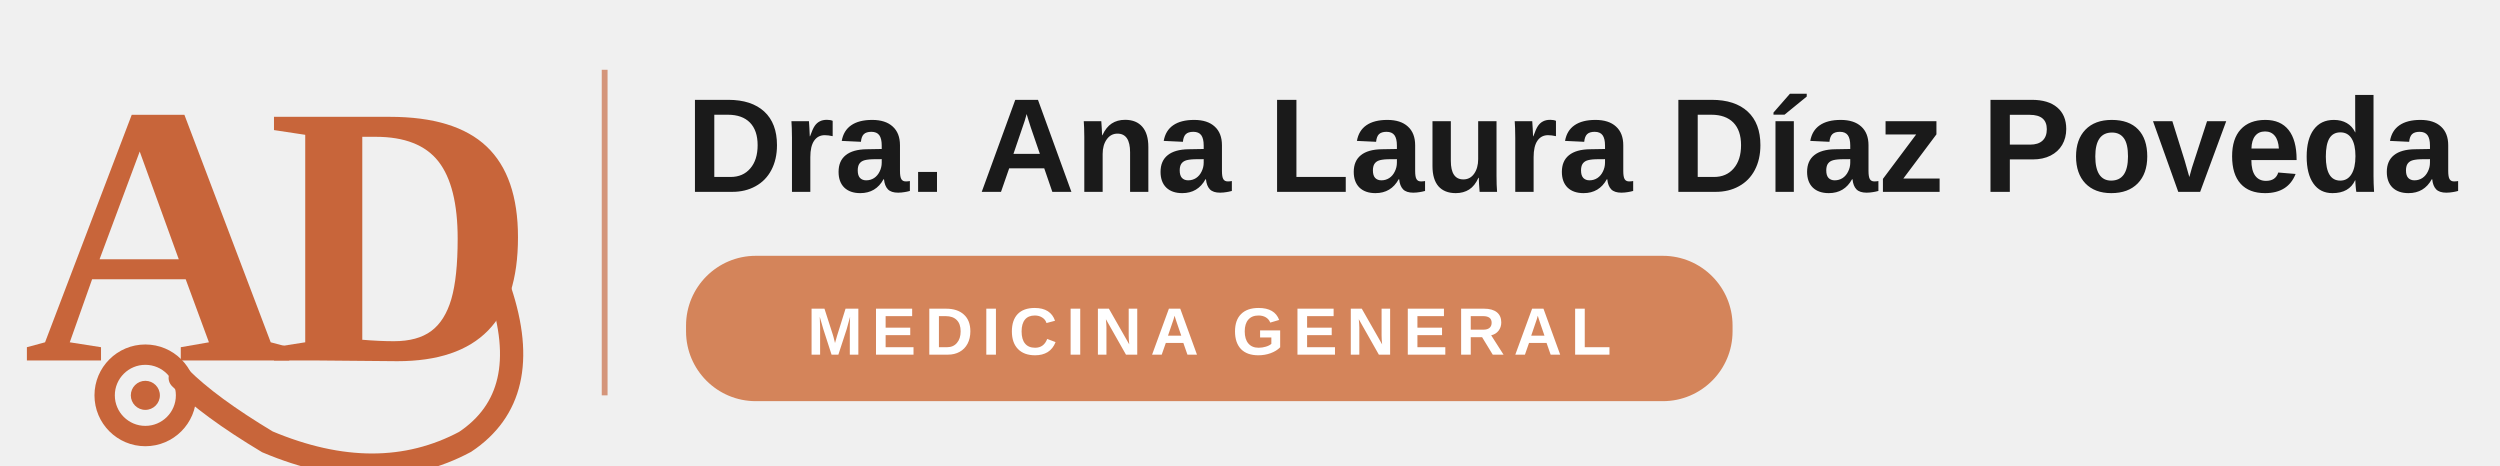
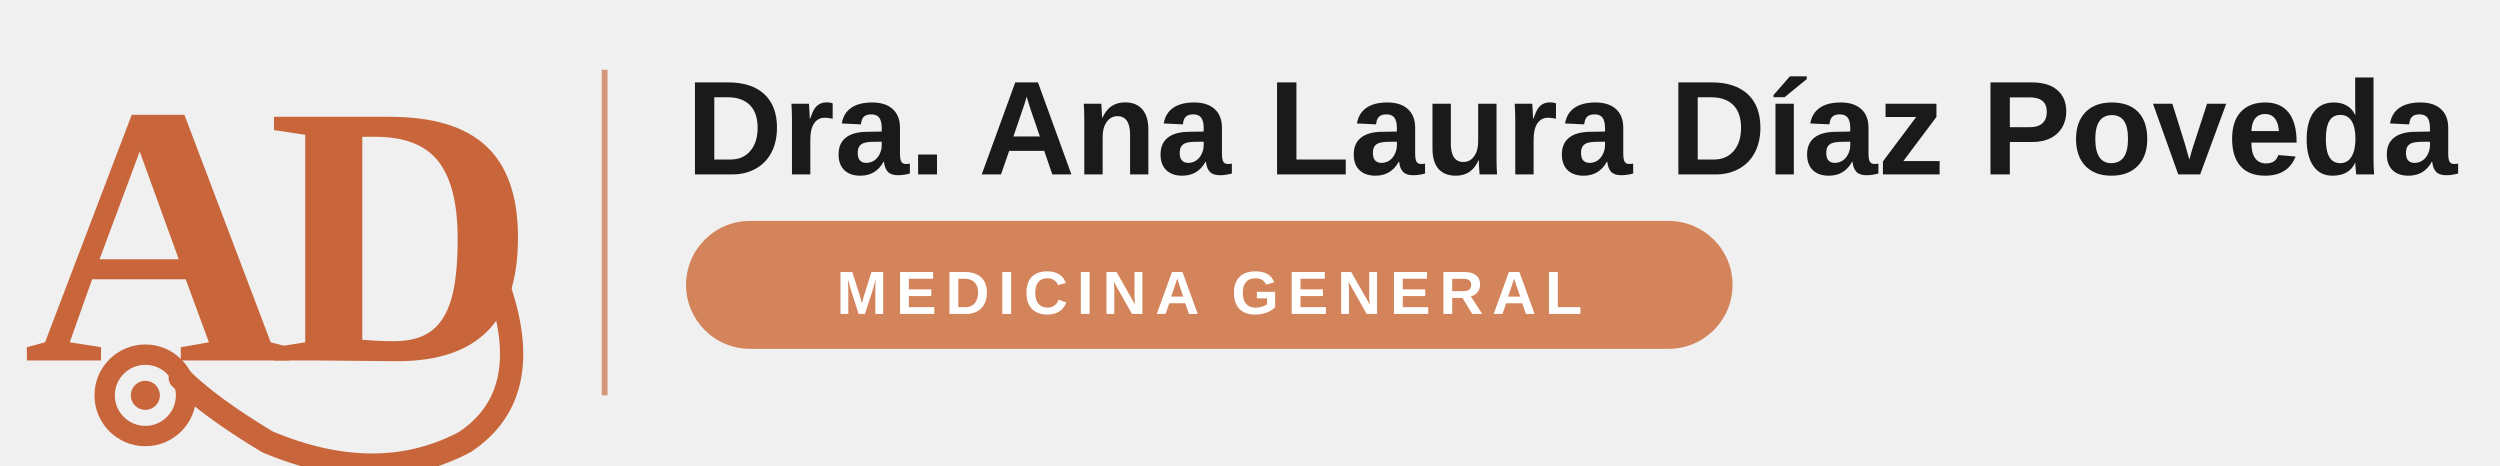
<svg xmlns="http://www.w3.org/2000/svg" viewBox="0 0 430 80" width="430" height="80">
  <text x="4" y="62" font-family="Georgia, 'Times New Roman', serif" font-weight="bold" font-size="64" fill="#C8653A">A</text>
  <text x="46" y="62" font-family="Georgia, 'Times New Roman', serif" font-weight="bold" font-size="64" fill="#C8653A">D</text>
  <path d="M 86,50 Q 92,68 80,76 Q 65,84 46,76 Q 36,70 31,65" fill="none" stroke="#C8653A" stroke-width="4" stroke-linecap="round" />
  <circle cx="25" cy="68" r="7" fill="none" stroke="#C8653A" stroke-width="3.5" />
  <circle cx="25" cy="68" r="2.5" fill="#C8653A" />
  <line x1="104" y1="12" x2="104" y2="68" stroke="#D4957A" stroke-width="1" />
-   <text x="118" y="33" font-family="Arial, Helvetica, sans-serif" font-weight="bold" font-size="23" fill="#1a1a1a">Dra. Ana Laura Díaz Poveda</text>
-   <rect x="118" y="44" width="180" height="25" rx="12" fill="#D4845A" />
-   <text x="208" y="61" font-family="Arial, Helvetica, sans-serif" font-weight="bold" font-size="11.5" fill="#ffffff" text-anchor="middle" letter-spacing="1.5">MEDICINA GENERAL</text>
+   <text x="118" y="30" font-family="Arial, Helvetica, sans-serif" font-weight="bold" font-size="23" fill="#1a1a1a">Dra. Ana Laura Díaz Poveda</text>
+   <rect x="118" y="38" width="180" height="22" rx="11" fill="#D4845A" />
+   <text x="208" y="54" font-family="Arial, Helvetica, sans-serif" font-weight="bold" font-size="10.5" fill="#ffffff" text-anchor="middle" letter-spacing="1.5">MEDICINA GENERAL</text>
</svg>
